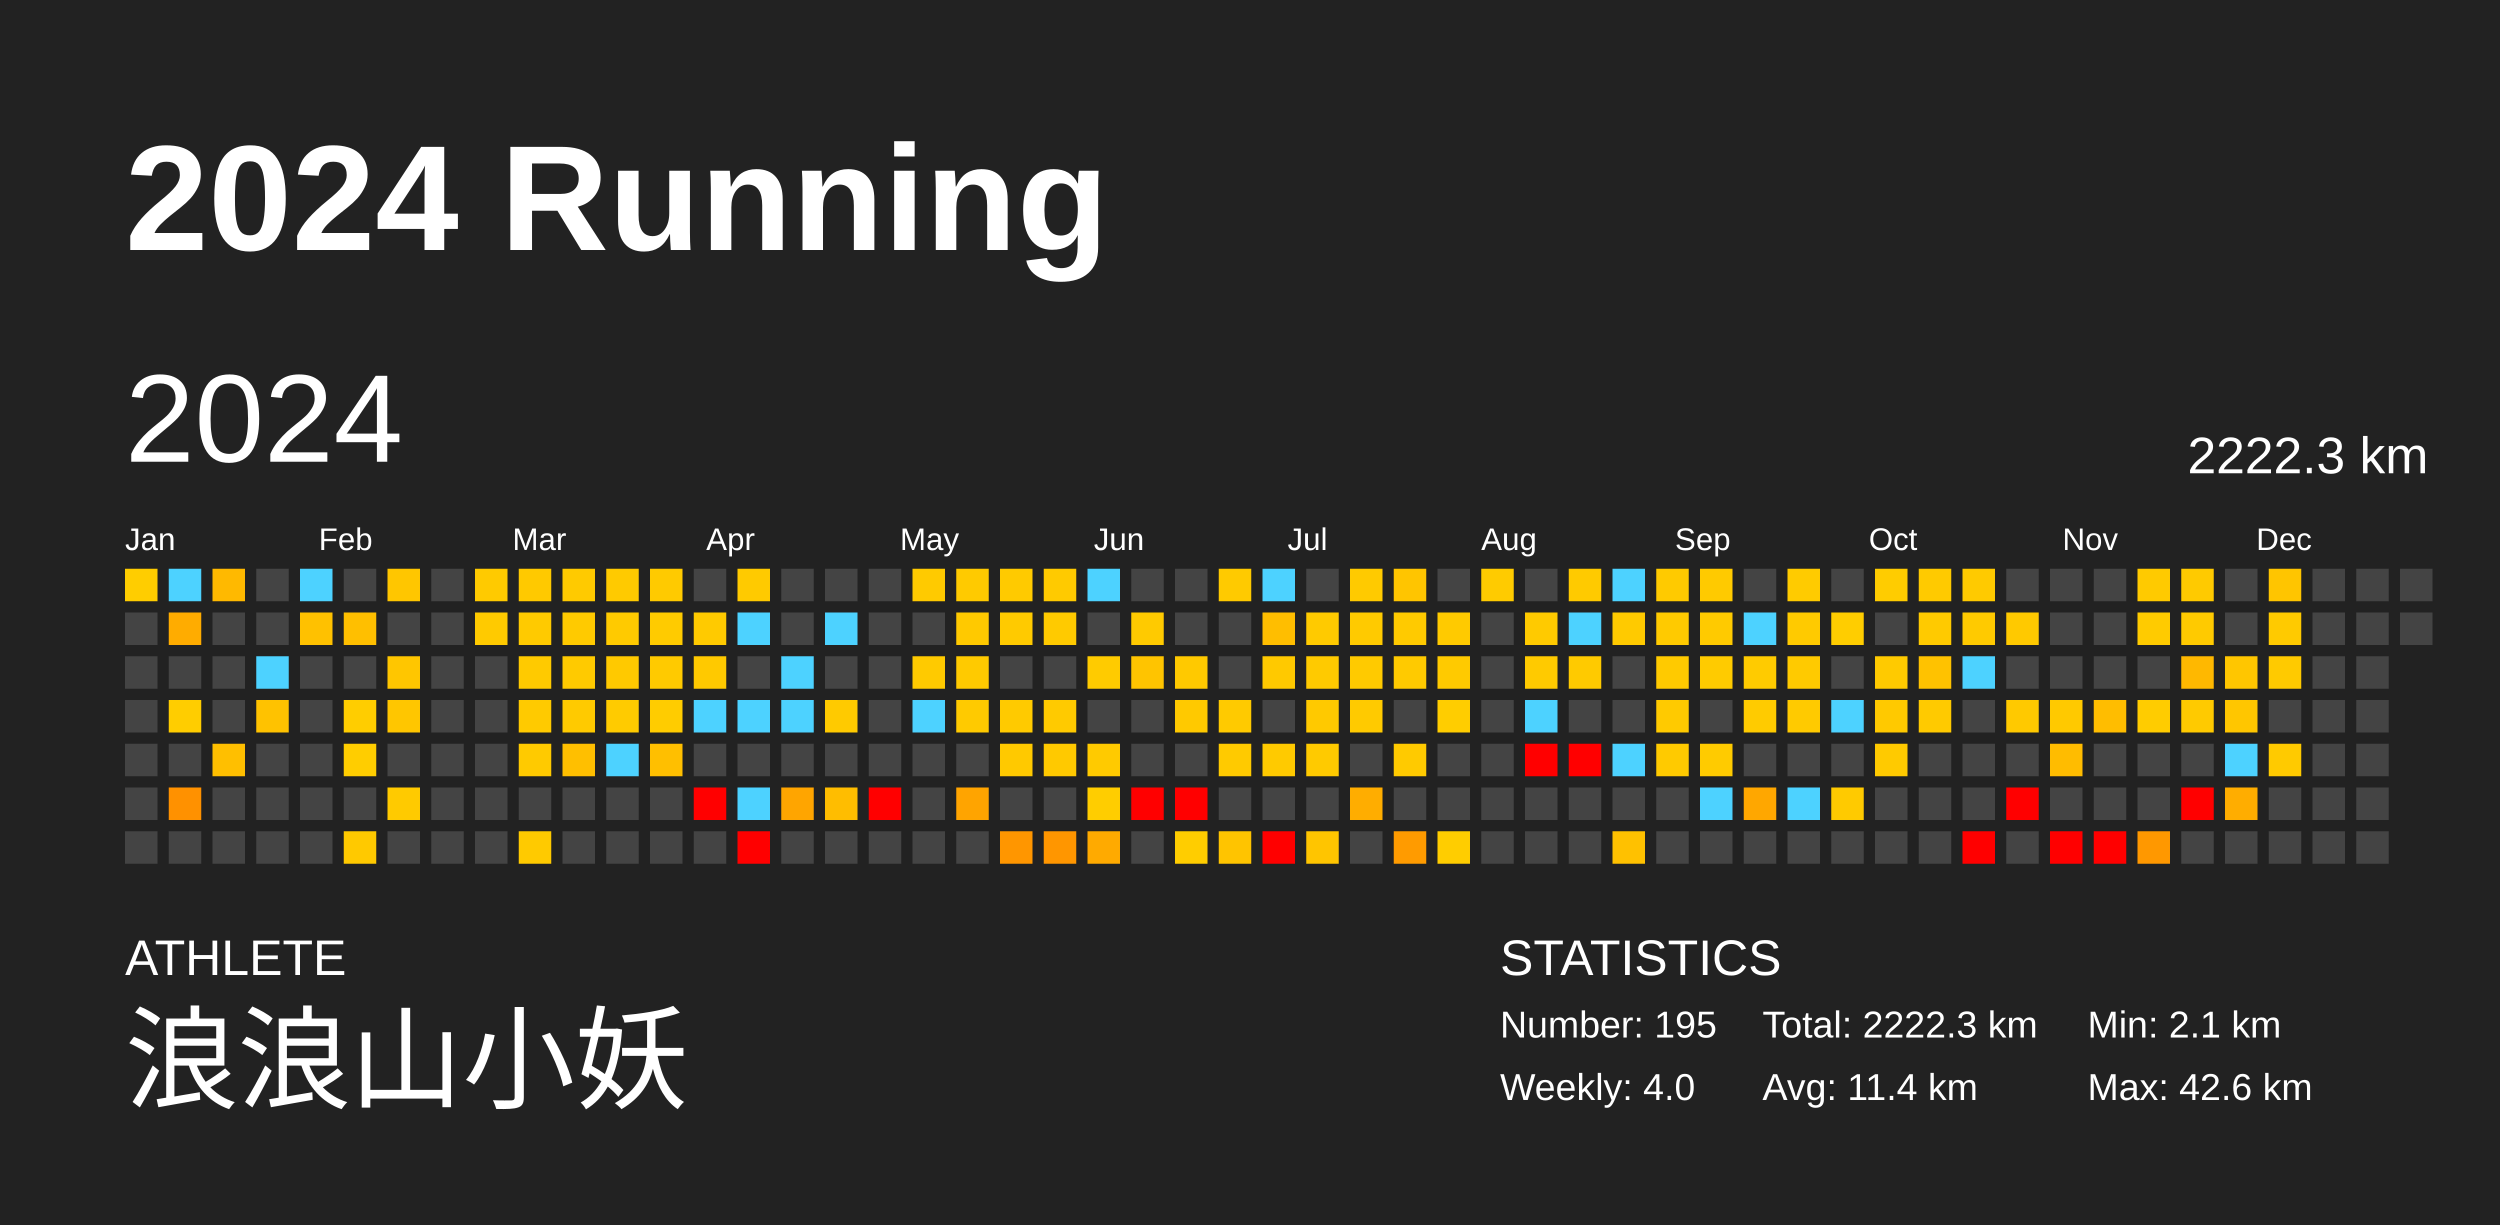
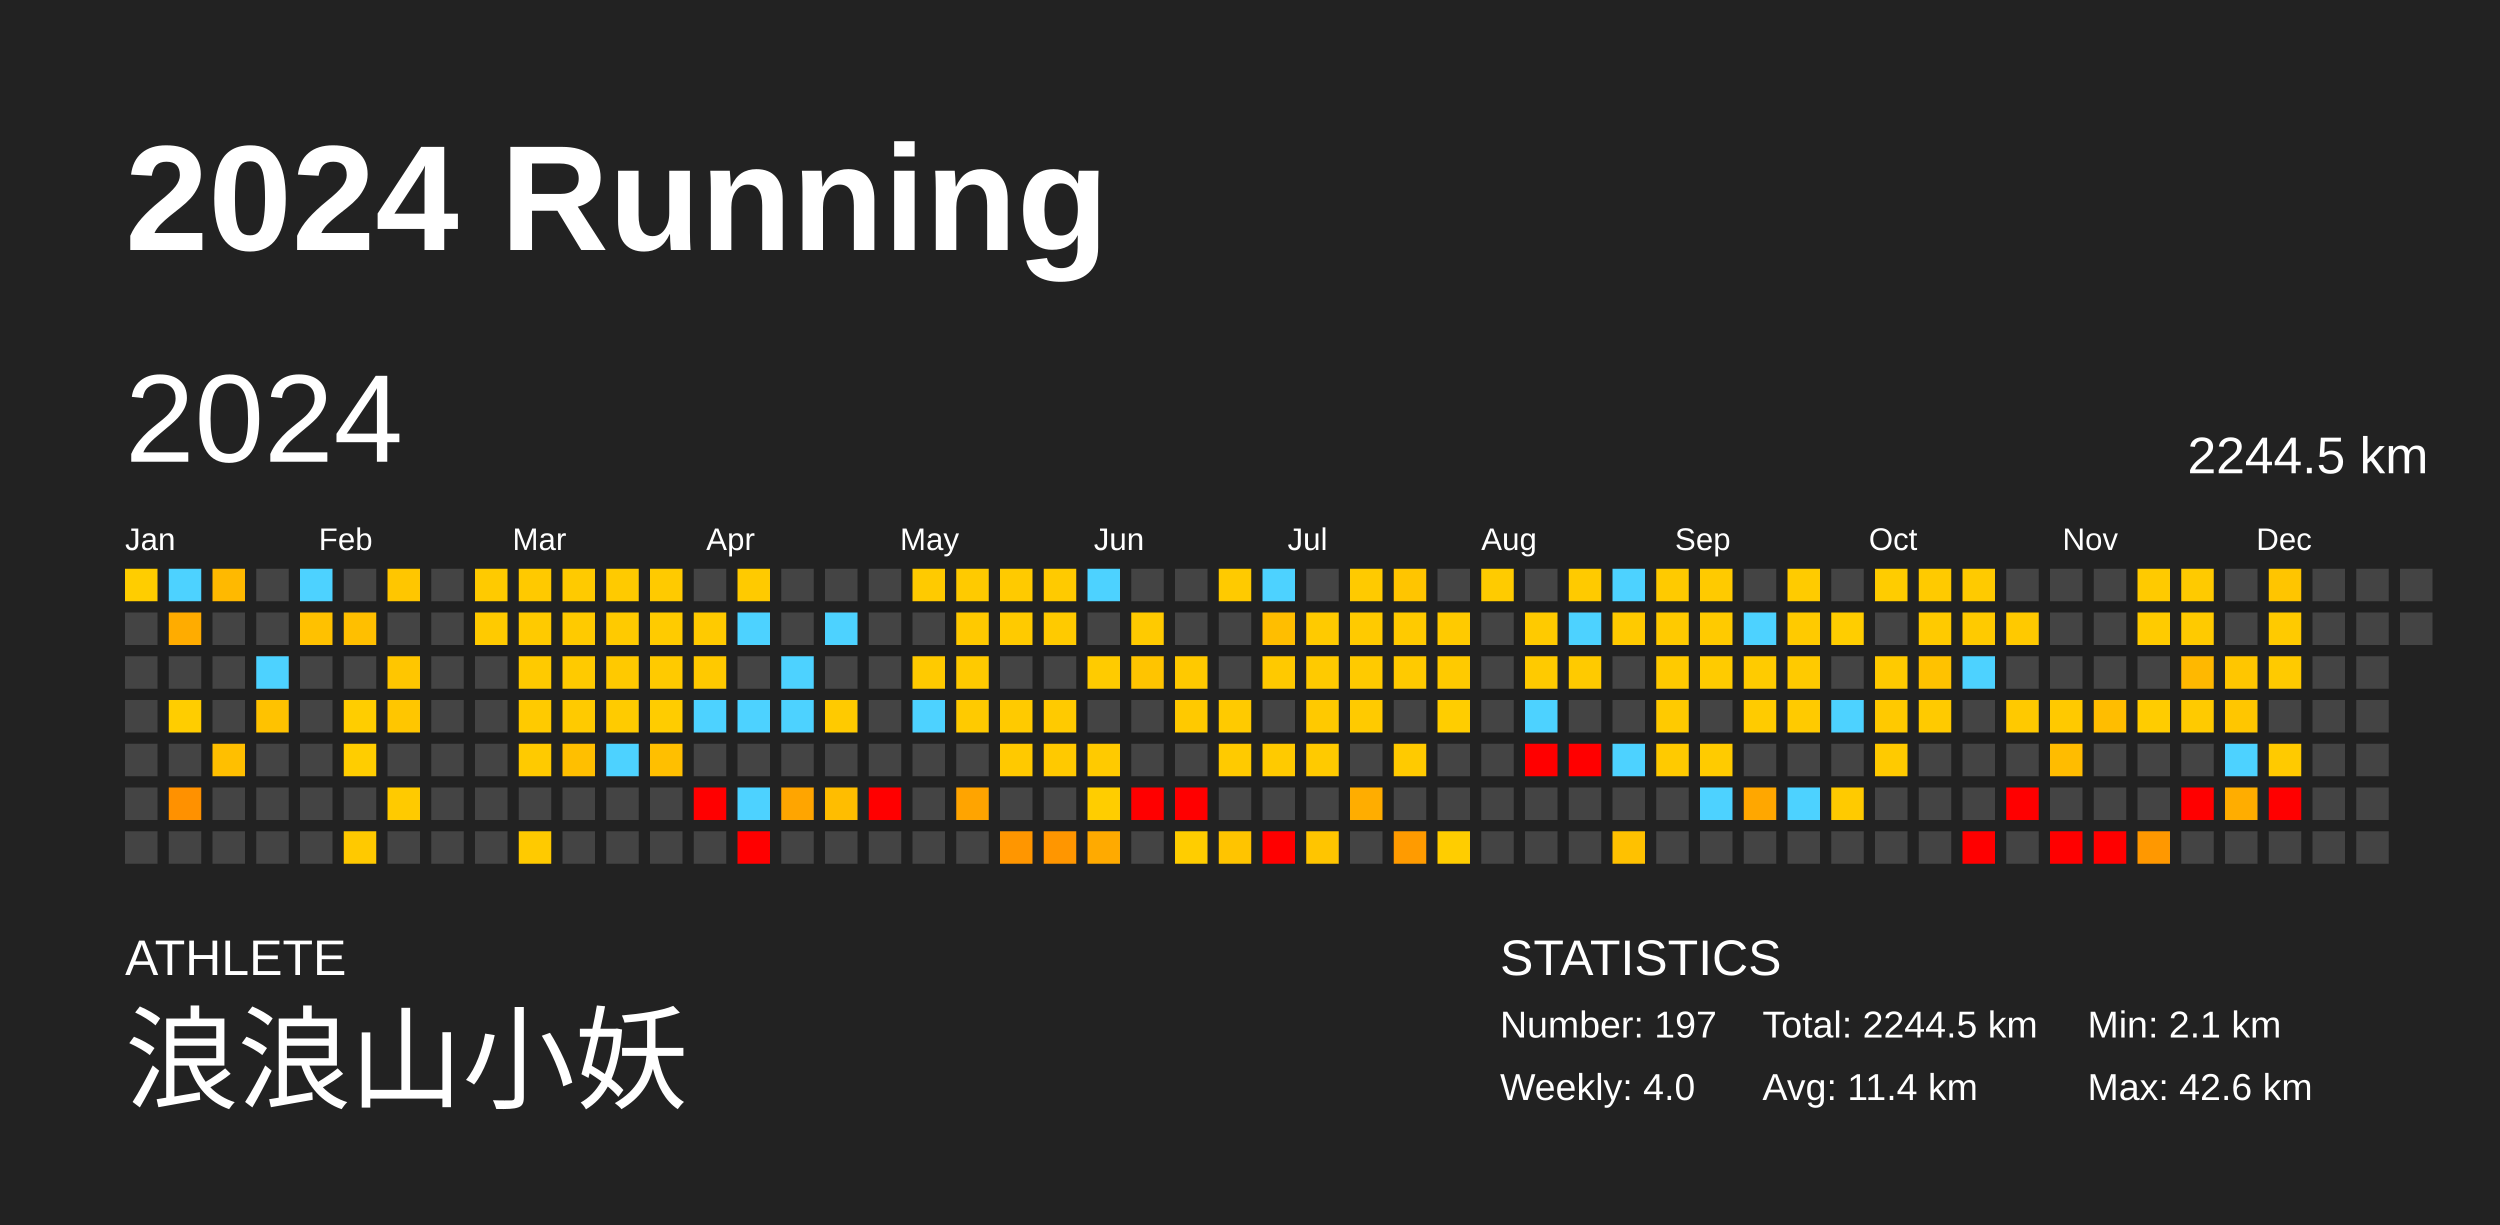
<svg xmlns="http://www.w3.org/2000/svg" baseProfile="full" height="98mm" version="1.1" viewBox="0,0,200,98" width="200mm">
  <defs />
  <rect fill="#222222" height="98" width="200" x="0" y="0" />
  <text fill="#FFFFFF" style="font-size:12px; font-family:Arial; font-weight:bold;" x="10" y="20">2024 Running</text>
  <text fill="#FFFFFF" style="font-size:4px; font-family:Arial" x="10" y="78">ATHLETE</text>
  <text fill="#FFFFFF" style="font-size:9px; font-family:Arial" x="10" y="88">浪浪山小妖</text>
  <text fill="#FFFFFF" style="font-size:4px; font-family:Arial" x="120" y="78">STATISTICS</text>
-   <text fill="#FFFFFF" style="font-size:3px; font-family:Arial" x="120" y="83">Number: 195</text>
+   <text fill="#FFFFFF" style="font-size:3px; font-family:Arial" x="120" y="83">Number: 197</text>
  <text fill="#FFFFFF" style="font-size:3px; font-family:Arial" x="120" y="88">Weekly: 4.0</text>
-   <text fill="#FFFFFF" style="font-size:3px; font-family:Arial" x="141" y="83">Total: 2222.3 km</text>
+   <text fill="#FFFFFF" style="font-size:3px; font-family:Arial" x="141" y="83">Total: 2244.5 km</text>
  <text fill="#FFFFFF" style="font-size:3px; font-family:Arial" x="141" y="88">Avg: 11.4 km</text>
  <text fill="#FFFFFF" style="font-size:3px; font-family:Arial" x="167" y="83">Min: 2.1 km</text>
  <text fill="#FFFFFF" style="font-size:3px; font-family:Arial" x="167" y="88">Max: 42.6 km</text>
  <text dominant-baseline="hanging" fill="#FFFFFF" style="font-size:10.0px; font-family:Arial;" x="10" y="30">2024</text>
-   <text dominant-baseline="hanging" fill="#FFFFFF" style="font-size:4.125px; font-family:Arial;" x="175" y="35">2222.3 km</text>
+   <text dominant-baseline="hanging" fill="#FFFFFF" style="font-size:4.125px; font-family:Arial;" x="175" y="35">2244.5 km</text>
  <text fill="#FFFFFF" style="font-size:2.5px; font-family:Arial" x="10.0" y="44">Jan</text>
  <text fill="#FFFFFF" style="font-size:2.5px; font-family:Arial" x="25.5" y="44">Feb</text>
  <text fill="#FFFFFF" style="font-size:2.5px; font-family:Arial" x="41.0" y="44">Mar</text>
  <text fill="#FFFFFF" style="font-size:2.5px; font-family:Arial" x="56.5" y="44">Apr</text>
  <text fill="#FFFFFF" style="font-size:2.5px; font-family:Arial" x="72.0" y="44">May</text>
  <text fill="#FFFFFF" style="font-size:2.5px; font-family:Arial" x="87.5" y="44">Jun</text>
  <text fill="#FFFFFF" style="font-size:2.5px; font-family:Arial" x="103.0" y="44">Jul</text>
  <text fill="#FFFFFF" style="font-size:2.5px; font-family:Arial" x="118.5" y="44">Aug</text>
  <text fill="#FFFFFF" style="font-size:2.5px; font-family:Arial" x="134.0" y="44">Sep</text>
  <text fill="#FFFFFF" style="font-size:2.5px; font-family:Arial" x="149.5" y="44">Oct</text>
  <text fill="#FFFFFF" style="font-size:2.5px; font-family:Arial" x="165.0" y="44">Nov</text>
  <text fill="#FFFFFF" style="font-size:2.5px; font-family:Arial" x="180.5" y="44">Dec</text>
  <rect fill="#ffcd00" height="2.6" width="2.6" x="10.0" y="45.5" />
  <rect fill="#444444" height="2.6" width="2.6" x="10.0" y="49.0" />
  <rect fill="#444444" height="2.6" width="2.6" x="10.0" y="52.5" />
  <rect fill="#444444" height="2.6" width="2.6" x="10.0" y="56.0" />
  <rect fill="#444444" height="2.6" width="2.6" x="10.0" y="59.5" />
  <rect fill="#444444" height="2.6" width="2.6" x="10.0" y="63.0" />
  <rect fill="#444444" height="2.6" width="2.6" x="10.0" y="66.5" />
  <rect fill="#4dd2ff" height="2.6" width="2.6" x="13.5" y="45.5" />
  <rect fill="#ffac00" height="2.6" width="2.6" x="13.5" y="49.0" />
  <rect fill="#444444" height="2.6" width="2.6" x="13.5" y="52.5" />
  <rect fill="#ffcd00" height="2.6" width="2.6" x="13.5" y="56.0" />
  <rect fill="#444444" height="2.6" width="2.6" x="13.5" y="59.5" />
  <rect fill="#ff9100" height="2.6" width="2.6" x="13.5" y="63.0" />
  <rect fill="#444444" height="2.6" width="2.6" x="13.5" y="66.5" />
  <rect fill="#ffb900" height="2.6" width="2.6" x="17.0" y="45.5" />
  <rect fill="#444444" height="2.6" width="2.6" x="17.0" y="49.0" />
  <rect fill="#444444" height="2.6" width="2.6" x="17.0" y="52.5" />
  <rect fill="#444444" height="2.6" width="2.6" x="17.0" y="56.0" />
  <rect fill="#ffbf00" height="2.6" width="2.6" x="17.0" y="59.5" />
  <rect fill="#444444" height="2.6" width="2.6" x="17.0" y="63.0" />
  <rect fill="#444444" height="2.6" width="2.6" x="17.0" y="66.5" />
  <rect fill="#444444" height="2.6" width="2.6" x="20.5" y="45.5" />
  <rect fill="#444444" height="2.6" width="2.6" x="20.5" y="49.0" />
  <rect fill="#4dd2ff" height="2.6" width="2.6" x="20.5" y="52.5" />
  <rect fill="#ffc200" height="2.6" width="2.6" x="20.5" y="56.0" />
  <rect fill="#444444" height="2.6" width="2.6" x="20.5" y="59.5" />
  <rect fill="#444444" height="2.6" width="2.6" x="20.5" y="63.0" />
  <rect fill="#444444" height="2.6" width="2.6" x="20.5" y="66.5" />
  <rect fill="#4dd2ff" height="2.6" width="2.6" x="24.0" y="45.5" />
  <rect fill="#ffc100" height="2.6" width="2.6" x="24.0" y="49.0" />
  <rect fill="#444444" height="2.6" width="2.6" x="24.0" y="52.5" />
  <rect fill="#444444" height="2.6" width="2.6" x="24.0" y="56.0" />
  <rect fill="#444444" height="2.6" width="2.6" x="24.0" y="59.5" />
  <rect fill="#444444" height="2.6" width="2.6" x="24.0" y="63.0" />
  <rect fill="#444444" height="2.6" width="2.6" x="24.0" y="66.5" />
  <rect fill="#444444" height="2.6" width="2.6" x="27.5" y="45.5" />
  <rect fill="#ffbf00" height="2.6" width="2.6" x="27.5" y="49.0" />
  <rect fill="#444444" height="2.6" width="2.6" x="27.5" y="52.5" />
  <rect fill="#ffcd00" height="2.6" width="2.6" x="27.5" y="56.0" />
  <rect fill="#ffcd00" height="2.6" width="2.6" x="27.5" y="59.5" />
  <rect fill="#444444" height="2.6" width="2.6" x="27.5" y="63.0" />
  <rect fill="#ffc900" height="2.6" width="2.6" x="27.5" y="66.5" />
  <rect fill="#ffc600" height="2.6" width="2.6" x="31.0" y="45.5" />
  <rect fill="#444444" height="2.6" width="2.6" x="31.0" y="49.0" />
  <rect fill="#ffc600" height="2.6" width="2.6" x="31.0" y="52.5" />
  <rect fill="#ffc600" height="2.6" width="2.6" x="31.0" y="56.0" />
  <rect fill="#444444" height="2.6" width="2.6" x="31.0" y="59.5" />
  <rect fill="#ffca00" height="2.6" width="2.6" x="31.0" y="63.0" />
  <rect fill="#444444" height="2.6" width="2.6" x="31.0" y="66.5" />
  <rect fill="#444444" height="2.6" width="2.6" x="34.5" y="45.5" />
  <rect fill="#444444" height="2.6" width="2.6" x="34.5" y="49.0" />
  <rect fill="#444444" height="2.6" width="2.6" x="34.5" y="52.5" />
  <rect fill="#444444" height="2.6" width="2.6" x="34.5" y="56.0" />
  <rect fill="#444444" height="2.6" width="2.6" x="34.5" y="59.5" />
  <rect fill="#444444" height="2.6" width="2.6" x="34.5" y="63.0" />
  <rect fill="#444444" height="2.6" width="2.6" x="34.5" y="66.5" />
  <rect fill="#ffca00" height="2.6" width="2.6" x="38.0" y="45.5" />
  <rect fill="#ffca00" height="2.6" width="2.6" x="38.0" y="49.0" />
  <rect fill="#444444" height="2.6" width="2.6" x="38.0" y="52.5" />
  <rect fill="#444444" height="2.6" width="2.6" x="38.0" y="56.0" />
  <rect fill="#444444" height="2.6" width="2.6" x="38.0" y="59.5" />
  <rect fill="#444444" height="2.6" width="2.6" x="38.0" y="63.0" />
  <rect fill="#444444" height="2.6" width="2.6" x="38.0" y="66.5" />
  <rect fill="#ffc900" height="2.6" width="2.6" x="41.5" y="45.5" />
  <rect fill="#ffca00" height="2.6" width="2.6" x="41.5" y="49.0" />
  <rect fill="#ffca00" height="2.6" width="2.6" x="41.5" y="52.5" />
  <rect fill="#ffca00" height="2.6" width="2.6" x="41.5" y="56.0" />
  <rect fill="#ffca00" height="2.6" width="2.6" x="41.5" y="59.5" />
  <rect fill="#444444" height="2.6" width="2.6" x="41.5" y="63.0" />
  <rect fill="#ffca00" height="2.6" width="2.6" x="41.5" y="66.5" />
  <rect fill="#ffca00" height="2.6" width="2.6" x="45.0" y="45.5" />
  <rect fill="#ffca00" height="2.6" width="2.6" x="45.0" y="49.0" />
  <rect fill="#ffca00" height="2.6" width="2.6" x="45.0" y="52.5" />
  <rect fill="#ffca00" height="2.6" width="2.6" x="45.0" y="56.0" />
  <rect fill="#ffbf00" height="2.6" width="2.6" x="45.0" y="59.5" />
  <rect fill="#444444" height="2.6" width="2.6" x="45.0" y="63.0" />
  <rect fill="#444444" height="2.6" width="2.6" x="45.0" y="66.5" />
  <rect fill="#ffca00" height="2.6" width="2.6" x="48.5" y="45.5" />
  <rect fill="#ffca00" height="2.6" width="2.6" x="48.5" y="49.0" />
  <rect fill="#ffc900" height="2.6" width="2.6" x="48.5" y="52.5" />
  <rect fill="#ffcb00" height="2.6" width="2.6" x="48.5" y="56.0" />
  <rect fill="#4dd2ff" height="2.6" width="2.6" x="48.5" y="59.5" />
  <rect fill="#444444" height="2.6" width="2.6" x="48.5" y="63.0" />
  <rect fill="#444444" height="2.6" width="2.6" x="48.5" y="66.5" />
  <rect fill="#ffca00" height="2.6" width="2.6" x="52.0" y="45.5" />
  <rect fill="#ffcb00" height="2.6" width="2.6" x="52.0" y="49.0" />
  <rect fill="#ffca00" height="2.6" width="2.6" x="52.0" y="52.5" />
  <rect fill="#ffcc00" height="2.6" width="2.6" x="52.0" y="56.0" />
  <rect fill="#ffbf00" height="2.6" width="2.6" x="52.0" y="59.5" />
  <rect fill="#444444" height="2.6" width="2.6" x="52.0" y="63.0" />
  <rect fill="#444444" height="2.6" width="2.6" x="52.0" y="66.5" />
  <rect fill="#444444" height="2.6" width="2.6" x="55.5" y="45.5" />
  <rect fill="#ffca00" height="2.6" width="2.6" x="55.5" y="49.0" />
  <rect fill="#ffc900" height="2.6" width="2.6" x="55.5" y="52.5" />
  <rect fill="#4dd2ff" height="2.6" width="2.6" x="55.5" y="56.0" />
  <rect fill="#444444" height="2.6" width="2.6" x="55.5" y="59.5" />
  <rect fill="red" height="2.6" width="2.6" x="55.5" y="63.0" />
  <rect fill="#444444" height="2.6" width="2.6" x="55.5" y="66.5" />
  <rect fill="#ffca00" height="2.6" width="2.6" x="59.0" y="45.5" />
  <rect fill="#4dd2ff" height="2.6" width="2.6" x="59.0" y="49.0" />
  <rect fill="#444444" height="2.6" width="2.6" x="59.0" y="52.5" />
  <rect fill="#4dd2ff" height="2.6" width="2.6" x="59.0" y="56.0" />
  <rect fill="#444444" height="2.6" width="2.6" x="59.0" y="59.5" />
  <rect fill="#4dd2ff" height="2.6" width="2.6" x="59.0" y="63.0" />
  <rect fill="red" height="2.6" width="2.6" x="59.0" y="66.5" />
  <rect fill="#444444" height="2.6" width="2.6" x="62.5" y="45.5" />
  <rect fill="#444444" height="2.6" width="2.6" x="62.5" y="49.0" />
  <rect fill="#4dd2ff" height="2.6" width="2.6" x="62.5" y="52.5" />
  <rect fill="#4dd2ff" height="2.6" width="2.6" x="62.5" y="56.0" />
  <rect fill="#444444" height="2.6" width="2.6" x="62.5" y="59.5" />
  <rect fill="#ffa500" height="2.6" width="2.6" x="62.5" y="63.0" />
  <rect fill="#444444" height="2.6" width="2.6" x="62.5" y="66.5" />
  <rect fill="#444444" height="2.6" width="2.6" x="66.0" y="45.5" />
  <rect fill="#4dd2ff" height="2.6" width="2.6" x="66.0" y="49.0" />
  <rect fill="#444444" height="2.6" width="2.6" x="66.0" y="52.5" />
  <rect fill="#ffca00" height="2.6" width="2.6" x="66.0" y="56.0" />
  <rect fill="#444444" height="2.6" width="2.6" x="66.0" y="59.5" />
  <rect fill="#ffbd00" height="2.6" width="2.6" x="66.0" y="63.0" />
  <rect fill="#444444" height="2.6" width="2.6" x="66.0" y="66.5" />
  <rect fill="#444444" height="2.6" width="2.6" x="69.5" y="45.5" />
  <rect fill="#444444" height="2.6" width="2.6" x="69.5" y="49.0" />
  <rect fill="#444444" height="2.6" width="2.6" x="69.5" y="52.5" />
  <rect fill="#444444" height="2.6" width="2.6" x="69.5" y="56.0" />
  <rect fill="#444444" height="2.6" width="2.6" x="69.5" y="59.5" />
  <rect fill="red" height="2.6" width="2.6" x="69.5" y="63.0" />
  <rect fill="#444444" height="2.6" width="2.6" x="69.5" y="66.5" />
  <rect fill="#ffca00" height="2.6" width="2.6" x="73.0" y="45.5" />
  <rect fill="#444444" height="2.6" width="2.6" x="73.0" y="49.0" />
  <rect fill="#ffca00" height="2.6" width="2.6" x="73.0" y="52.5" />
  <rect fill="#4dd2ff" height="2.6" width="2.6" x="73.0" y="56.0" />
  <rect fill="#444444" height="2.6" width="2.6" x="73.0" y="59.5" />
  <rect fill="#444444" height="2.6" width="2.6" x="73.0" y="63.0" />
  <rect fill="#444444" height="2.6" width="2.6" x="73.0" y="66.5" />
  <rect fill="#ffca00" height="2.6" width="2.6" x="76.5" y="45.5" />
  <rect fill="#ffc900" height="2.6" width="2.6" x="76.5" y="49.0" />
  <rect fill="#ffca00" height="2.6" width="2.6" x="76.5" y="52.5" />
  <rect fill="#ffca00" height="2.6" width="2.6" x="76.5" y="56.0" />
  <rect fill="#444444" height="2.6" width="2.6" x="76.5" y="59.5" />
  <rect fill="#ffa400" height="2.6" width="2.6" x="76.5" y="63.0" />
  <rect fill="#444444" height="2.6" width="2.6" x="76.5" y="66.5" />
  <rect fill="#ffca00" height="2.6" width="2.6" x="80.0" y="45.5" />
  <rect fill="#ffca00" height="2.6" width="2.6" x="80.0" y="49.0" />
  <rect fill="#444444" height="2.6" width="2.6" x="80.0" y="52.5" />
  <rect fill="#ffca00" height="2.6" width="2.6" x="80.0" y="56.0" />
  <rect fill="#ffc900" height="2.6" width="2.6" x="80.0" y="59.5" />
  <rect fill="#444444" height="2.6" width="2.6" x="80.0" y="63.0" />
  <rect fill="#ff9600" height="2.6" width="2.6" x="80.0" y="66.5" />
  <rect fill="#ffca00" height="2.6" width="2.6" x="83.5" y="45.5" />
  <rect fill="#ffca00" height="2.6" width="2.6" x="83.5" y="49.0" />
  <rect fill="#444444" height="2.6" width="2.6" x="83.5" y="52.5" />
  <rect fill="#ffca00" height="2.6" width="2.6" x="83.5" y="56.0" />
  <rect fill="#ffc900" height="2.6" width="2.6" x="83.5" y="59.5" />
  <rect fill="#444444" height="2.6" width="2.6" x="83.5" y="63.0" />
  <rect fill="#ff9600" height="2.6" width="2.6" x="83.5" y="66.5" />
  <rect fill="#4dd2ff" height="2.6" width="2.6" x="87.0" y="45.5" />
  <rect fill="#444444" height="2.6" width="2.6" x="87.0" y="49.0" />
  <rect fill="#ffcb00" height="2.6" width="2.6" x="87.0" y="52.5" />
  <rect fill="#444444" height="2.6" width="2.6" x="87.0" y="56.0" />
  <rect fill="#ffca00" height="2.6" width="2.6" x="87.0" y="59.5" />
  <rect fill="#ffcd00" height="2.6" width="2.6" x="87.0" y="63.0" />
  <rect fill="#ffaa00" height="2.6" width="2.6" x="87.0" y="66.5" />
  <rect fill="#444444" height="2.6" width="2.6" x="90.5" y="45.5" />
  <rect fill="#ffca00" height="2.6" width="2.6" x="90.5" y="49.0" />
  <rect fill="#ffc400" height="2.6" width="2.6" x="90.5" y="52.5" />
  <rect fill="#444444" height="2.6" width="2.6" x="90.5" y="56.0" />
  <rect fill="#444444" height="2.6" width="2.6" x="90.5" y="59.5" />
  <rect fill="red" height="2.6" width="2.6" x="90.5" y="63.0" />
  <rect fill="#444444" height="2.6" width="2.6" x="90.5" y="66.5" />
  <rect fill="#444444" height="2.6" width="2.6" x="94.0" y="45.5" />
  <rect fill="#444444" height="2.6" width="2.6" x="94.0" y="49.0" />
  <rect fill="#ffc900" height="2.6" width="2.6" x="94.0" y="52.5" />
  <rect fill="#ffc900" height="2.6" width="2.6" x="94.0" y="56.0" />
  <rect fill="#444444" height="2.6" width="2.6" x="94.0" y="59.5" />
  <rect fill="red" height="2.6" width="2.6" x="94.0" y="63.0" />
  <rect fill="#ffcd00" height="2.6" width="2.6" x="94.0" y="66.5" />
  <rect fill="#ffca00" height="2.6" width="2.6" x="97.5" y="45.5" />
  <rect fill="#444444" height="2.6" width="2.6" x="97.5" y="49.0" />
  <rect fill="#444444" height="2.6" width="2.6" x="97.5" y="52.5" />
  <rect fill="#ffca00" height="2.6" width="2.6" x="97.5" y="56.0" />
  <rect fill="#ffca00" height="2.6" width="2.6" x="97.5" y="59.5" />
  <rect fill="#444444" height="2.6" width="2.6" x="97.5" y="63.0" />
  <rect fill="#ffc400" height="2.6" width="2.6" x="97.5" y="66.5" />
  <rect fill="#4dd2ff" height="2.6" width="2.6" x="101.0" y="45.5" />
  <rect fill="#ffbe00" height="2.6" width="2.6" x="101.0" y="49.0" />
  <rect fill="#ffc900" height="2.6" width="2.6" x="101.0" y="52.5" />
  <rect fill="#444444" height="2.6" width="2.6" x="101.0" y="56.0" />
  <rect fill="#ffca00" height="2.6" width="2.6" x="101.0" y="59.5" />
  <rect fill="#444444" height="2.6" width="2.6" x="101.0" y="63.0" />
  <rect fill="red" height="2.6" width="2.6" x="101.0" y="66.5" />
  <rect fill="#444444" height="2.6" width="2.6" x="104.5" y="45.5" />
  <rect fill="#ffca00" height="2.6" width="2.6" x="104.5" y="49.0" />
  <rect fill="#ffca00" height="2.6" width="2.6" x="104.5" y="52.5" />
  <rect fill="#ffc900" height="2.6" width="2.6" x="104.5" y="56.0" />
  <rect fill="#ffca00" height="2.6" width="2.6" x="104.5" y="59.5" />
  <rect fill="#444444" height="2.6" width="2.6" x="104.5" y="63.0" />
  <rect fill="#ffc500" height="2.6" width="2.6" x="104.5" y="66.5" />
  <rect fill="#ffca00" height="2.6" width="2.6" x="108.0" y="45.5" />
  <rect fill="#ffca00" height="2.6" width="2.6" x="108.0" y="49.0" />
  <rect fill="#ffca00" height="2.6" width="2.6" x="108.0" y="52.5" />
  <rect fill="#ffca00" height="2.6" width="2.6" x="108.0" y="56.0" />
  <rect fill="#444444" height="2.6" width="2.6" x="108.0" y="59.5" />
  <rect fill="#ffad00" height="2.6" width="2.6" x="108.0" y="63.0" />
  <rect fill="#444444" height="2.6" width="2.6" x="108.0" y="66.5" />
  <rect fill="#ffc500" height="2.6" width="2.6" x="111.5" y="45.5" />
  <rect fill="#ffca00" height="2.6" width="2.6" x="111.5" y="49.0" />
  <rect fill="#ffca00" height="2.6" width="2.6" x="111.5" y="52.5" />
  <rect fill="#444444" height="2.6" width="2.6" x="111.5" y="56.0" />
  <rect fill="#ffca00" height="2.6" width="2.6" x="111.5" y="59.5" />
  <rect fill="#444444" height="2.6" width="2.6" x="111.5" y="63.0" />
  <rect fill="#ff9b00" height="2.6" width="2.6" x="111.5" y="66.5" />
  <rect fill="#444444" height="2.6" width="2.6" x="115.0" y="45.5" />
  <rect fill="#ffca00" height="2.6" width="2.6" x="115.0" y="49.0" />
  <rect fill="#ffca00" height="2.6" width="2.6" x="115.0" y="52.5" />
  <rect fill="#ffcd00" height="2.6" width="2.6" x="115.0" y="56.0" />
  <rect fill="#444444" height="2.6" width="2.6" x="115.0" y="59.5" />
  <rect fill="#444444" height="2.6" width="2.6" x="115.0" y="63.0" />
  <rect fill="#ffcd00" height="2.6" width="2.6" x="115.0" y="66.5" />
  <rect fill="#ffcb00" height="2.6" width="2.6" x="118.5" y="45.5" />
  <rect fill="#444444" height="2.6" width="2.6" x="118.5" y="49.0" />
  <rect fill="#444444" height="2.6" width="2.6" x="118.5" y="52.5" />
  <rect fill="#444444" height="2.6" width="2.6" x="118.5" y="56.0" />
  <rect fill="#444444" height="2.6" width="2.6" x="118.5" y="59.5" />
  <rect fill="#444444" height="2.6" width="2.6" x="118.5" y="63.0" />
  <rect fill="#444444" height="2.6" width="2.6" x="118.5" y="66.5" />
  <rect fill="#444444" height="2.6" width="2.6" x="122.0" y="45.5" />
  <rect fill="#ffca00" height="2.6" width="2.6" x="122.0" y="49.0" />
  <rect fill="#ffca00" height="2.6" width="2.6" x="122.0" y="52.5" />
  <rect fill="#4dd2ff" height="2.6" width="2.6" x="122.0" y="56.0" />
  <rect fill="red" height="2.6" width="2.6" x="122.0" y="59.5" />
  <rect fill="#444444" height="2.6" width="2.6" x="122.0" y="63.0" />
  <rect fill="#444444" height="2.6" width="2.6" x="122.0" y="66.5" />
  <rect fill="#ffca00" height="2.6" width="2.6" x="125.5" y="45.5" />
  <rect fill="#4dd2ff" height="2.6" width="2.6" x="125.5" y="49.0" />
  <rect fill="#ffca00" height="2.6" width="2.6" x="125.5" y="52.5" />
  <rect fill="#444444" height="2.6" width="2.6" x="125.5" y="56.0" />
  <rect fill="red" height="2.6" width="2.6" x="125.5" y="59.5" />
  <rect fill="#444444" height="2.6" width="2.6" x="125.5" y="63.0" />
  <rect fill="#444444" height="2.6" width="2.6" x="125.5" y="66.5" />
  <rect fill="#4dd2ff" height="2.6" width="2.6" x="129.0" y="45.5" />
  <rect fill="#ffca00" height="2.6" width="2.6" x="129.0" y="49.0" />
  <rect fill="#444444" height="2.6" width="2.6" x="129.0" y="52.5" />
  <rect fill="#444444" height="2.6" width="2.6" x="129.0" y="56.0" />
  <rect fill="#4dd2ff" height="2.6" width="2.6" x="129.0" y="59.5" />
  <rect fill="#444444" height="2.6" width="2.6" x="129.0" y="63.0" />
  <rect fill="#ffc100" height="2.6" width="2.6" x="129.0" y="66.5" />
  <rect fill="#ffca00" height="2.6" width="2.6" x="132.5" y="45.5" />
  <rect fill="#ffca00" height="2.6" width="2.6" x="132.5" y="49.0" />
  <rect fill="#ffca00" height="2.6" width="2.6" x="132.5" y="52.5" />
  <rect fill="#ffca00" height="2.6" width="2.6" x="132.5" y="56.0" />
  <rect fill="#ffca00" height="2.6" width="2.6" x="132.5" y="59.5" />
  <rect fill="#444444" height="2.6" width="2.6" x="132.5" y="63.0" />
  <rect fill="#444444" height="2.6" width="2.6" x="132.5" y="66.5" />
  <rect fill="#ffca00" height="2.6" width="2.6" x="136.0" y="45.5" />
  <rect fill="#ffca00" height="2.6" width="2.6" x="136.0" y="49.0" />
  <rect fill="#ffcb00" height="2.6" width="2.6" x="136.0" y="52.5" />
  <rect fill="#444444" height="2.6" width="2.6" x="136.0" y="56.0" />
  <rect fill="#ffcb00" height="2.6" width="2.6" x="136.0" y="59.5" />
  <rect fill="#4dd2ff" height="2.6" width="2.6" x="136.0" y="63.0" />
  <rect fill="#444444" height="2.6" width="2.6" x="136.0" y="66.5" />
  <rect fill="#444444" height="2.6" width="2.6" x="139.5" y="45.5" />
  <rect fill="#4dd2ff" height="2.6" width="2.6" x="139.5" y="49.0" />
  <rect fill="#ffcb00" height="2.6" width="2.6" x="139.5" y="52.5" />
  <rect fill="#ffcb00" height="2.6" width="2.6" x="139.5" y="56.0" />
  <rect fill="#444444" height="2.6" width="2.6" x="139.5" y="59.5" />
  <rect fill="#ffa700" height="2.6" width="2.6" x="139.5" y="63.0" />
  <rect fill="#444444" height="2.6" width="2.6" x="139.5" y="66.5" />
  <rect fill="#ffcb00" height="2.6" width="2.6" x="143.0" y="45.5" />
  <rect fill="#ffca00" height="2.6" width="2.6" x="143.0" y="49.0" />
  <rect fill="#ffca00" height="2.6" width="2.6" x="143.0" y="52.5" />
  <rect fill="#ffca00" height="2.6" width="2.6" x="143.0" y="56.0" />
  <rect fill="#444444" height="2.6" width="2.6" x="143.0" y="59.5" />
  <rect fill="#4dd2ff" height="2.6" width="2.6" x="143.0" y="63.0" />
  <rect fill="#444444" height="2.6" width="2.6" x="143.0" y="66.5" />
  <rect fill="#444444" height="2.6" width="2.6" x="146.5" y="45.5" />
  <rect fill="#ffcd00" height="2.6" width="2.6" x="146.5" y="49.0" />
  <rect fill="#444444" height="2.6" width="2.6" x="146.5" y="52.5" />
  <rect fill="#4dd2ff" height="2.6" width="2.6" x="146.5" y="56.0" />
  <rect fill="#444444" height="2.6" width="2.6" x="146.5" y="59.5" />
  <rect fill="#ffca00" height="2.6" width="2.6" x="146.5" y="63.0" />
  <rect fill="#444444" height="2.6" width="2.6" x="146.5" y="66.5" />
  <rect fill="#ffcc00" height="2.6" width="2.6" x="150.0" y="45.5" />
  <rect fill="#444444" height="2.6" width="2.6" x="150.0" y="49.0" />
  <rect fill="#ffca00" height="2.6" width="2.6" x="150.0" y="52.5" />
  <rect fill="#ffc900" height="2.6" width="2.6" x="150.0" y="56.0" />
  <rect fill="#ffca00" height="2.6" width="2.6" x="150.0" y="59.5" />
  <rect fill="#444444" height="2.6" width="2.6" x="150.0" y="63.0" />
  <rect fill="#444444" height="2.6" width="2.6" x="150.0" y="66.5" />
  <rect fill="#ffca00" height="2.6" width="2.6" x="153.5" y="45.5" />
  <rect fill="#ffca00" height="2.6" width="2.6" x="153.5" y="49.0" />
  <rect fill="#ffc200" height="2.6" width="2.6" x="153.5" y="52.5" />
  <rect fill="#ffca00" height="2.6" width="2.6" x="153.5" y="56.0" />
  <rect fill="#444444" height="2.6" width="2.6" x="153.5" y="59.5" />
  <rect fill="#444444" height="2.6" width="2.6" x="153.5" y="63.0" />
  <rect fill="#444444" height="2.6" width="2.6" x="153.5" y="66.5" />
  <rect fill="#ffca00" height="2.6" width="2.6" x="157.0" y="45.5" />
  <rect fill="#ffca00" height="2.6" width="2.6" x="157.0" y="49.0" />
  <rect fill="#4dd2ff" height="2.6" width="2.6" x="157.0" y="52.5" />
  <rect fill="#444444" height="2.6" width="2.6" x="157.0" y="56.0" />
  <rect fill="#444444" height="2.6" width="2.6" x="157.0" y="59.5" />
  <rect fill="#444444" height="2.6" width="2.6" x="157.0" y="63.0" />
  <rect fill="red" height="2.6" width="2.6" x="157.0" y="66.5" />
  <rect fill="#444444" height="2.6" width="2.6" x="160.5" y="45.5" />
  <rect fill="#ffc900" height="2.6" width="2.6" x="160.5" y="49.0" />
  <rect fill="#444444" height="2.6" width="2.6" x="160.5" y="52.5" />
  <rect fill="#ffc900" height="2.6" width="2.6" x="160.5" y="56.0" />
  <rect fill="#444444" height="2.6" width="2.6" x="160.5" y="59.5" />
  <rect fill="red" height="2.6" width="2.6" x="160.5" y="63.0" />
  <rect fill="#444444" height="2.6" width="2.6" x="160.5" y="66.5" />
  <rect fill="#444444" height="2.6" width="2.6" x="164.0" y="45.5" />
  <rect fill="#444444" height="2.6" width="2.6" x="164.0" y="49.0" />
  <rect fill="#444444" height="2.6" width="2.6" x="164.0" y="52.5" />
  <rect fill="#ffc900" height="2.6" width="2.6" x="164.0" y="56.0" />
  <rect fill="#ffbc00" height="2.6" width="2.6" x="164.0" y="59.5" />
  <rect fill="#444444" height="2.6" width="2.6" x="164.0" y="63.0" />
  <rect fill="red" height="2.6" width="2.6" x="164.0" y="66.5" />
  <rect fill="#444444" height="2.6" width="2.6" x="167.5" y="45.5" />
  <rect fill="#444444" height="2.6" width="2.6" x="167.5" y="49.0" />
  <rect fill="#444444" height="2.6" width="2.6" x="167.5" y="52.5" />
  <rect fill="#ffbd00" height="2.6" width="2.6" x="167.5" y="56.0" />
  <rect fill="#444444" height="2.6" width="2.6" x="167.5" y="59.5" />
  <rect fill="#444444" height="2.6" width="2.6" x="167.5" y="63.0" />
  <rect fill="red" height="2.6" width="2.6" x="167.5" y="66.5" />
  <rect fill="#ffca00" height="2.6" width="2.6" x="171.0" y="45.5" />
  <rect fill="#ffcb00" height="2.6" width="2.6" x="171.0" y="49.0" />
  <rect fill="#444444" height="2.6" width="2.6" x="171.0" y="52.5" />
  <rect fill="#ffcc00" height="2.6" width="2.6" x="171.0" y="56.0" />
  <rect fill="#444444" height="2.6" width="2.6" x="171.0" y="59.5" />
  <rect fill="#444444" height="2.6" width="2.6" x="171.0" y="63.0" />
  <rect fill="#ff9800" height="2.6" width="2.6" x="171.0" y="66.5" />
  <rect fill="#ffca00" height="2.6" width="2.6" x="174.5" y="45.5" />
  <rect fill="#ffca00" height="2.6" width="2.6" x="174.5" y="49.0" />
  <rect fill="#ffb800" height="2.6" width="2.6" x="174.5" y="52.5" />
  <rect fill="#ffca00" height="2.6" width="2.6" x="174.5" y="56.0" />
  <rect fill="#444444" height="2.6" width="2.6" x="174.5" y="59.5" />
  <rect fill="red" height="2.6" width="2.6" x="174.5" y="63.0" />
  <rect fill="#444444" height="2.6" width="2.6" x="174.5" y="66.5" />
  <rect fill="#444444" height="2.6" width="2.6" x="178.0" y="45.5" />
  <rect fill="#444444" height="2.6" width="2.6" x="178.0" y="49.0" />
  <rect fill="#ffc600" height="2.6" width="2.6" x="178.0" y="52.5" />
  <rect fill="#ffc600" height="2.6" width="2.6" x="178.0" y="56.0" />
  <rect fill="#4dd2ff" height="2.6" width="2.6" x="178.0" y="59.5" />
  <rect fill="#ffad00" height="2.6" width="2.6" x="178.0" y="63.0" />
  <rect fill="#444444" height="2.6" width="2.6" x="178.0" y="66.5" />
  <rect fill="#ffc500" height="2.6" width="2.6" x="181.5" y="45.5" />
  <rect fill="#ffca00" height="2.6" width="2.6" x="181.5" y="49.0" />
  <rect fill="#ffca00" height="2.6" width="2.6" x="181.5" y="52.5" />
  <rect fill="#444444" height="2.6" width="2.6" x="181.5" y="56.0" />
  <rect fill="#ffca00" height="2.6" width="2.6" x="181.5" y="59.5" />
-   <rect fill="#444444" height="2.6" width="2.6" x="181.5" y="63.0" />
+   <rect fill="red" height="2.6" width="2.6" x="181.5" y="63.0" />
  <rect fill="#444444" height="2.6" width="2.6" x="181.5" y="66.5" />
  <rect fill="#444444" height="2.6" width="2.6" x="185.0" y="45.5" />
  <rect fill="#444444" height="2.6" width="2.6" x="185.0" y="49.0" />
  <rect fill="#444444" height="2.6" width="2.6" x="185.0" y="52.5" />
  <rect fill="#444444" height="2.6" width="2.6" x="185.0" y="56.0" />
  <rect fill="#444444" height="2.6" width="2.6" x="185.0" y="59.5" />
  <rect fill="#444444" height="2.6" width="2.6" x="185.0" y="63.0" />
  <rect fill="#444444" height="2.6" width="2.6" x="185.0" y="66.5" />
  <rect fill="#444444" height="2.6" width="2.6" x="188.5" y="45.5" />
  <rect fill="#444444" height="2.6" width="2.6" x="188.5" y="49.0" />
  <rect fill="#444444" height="2.6" width="2.6" x="188.5" y="52.5" />
  <rect fill="#444444" height="2.6" width="2.6" x="188.5" y="56.0" />
  <rect fill="#444444" height="2.6" width="2.6" x="188.5" y="59.5" />
  <rect fill="#444444" height="2.6" width="2.6" x="188.5" y="63.0" />
  <rect fill="#444444" height="2.6" width="2.6" x="188.5" y="66.5" />
  <rect fill="#444444" height="2.6" width="2.6" x="192.0" y="45.5" />
  <rect fill="#444444" height="2.6" width="2.6" x="192.0" y="49.0" />
</svg>
